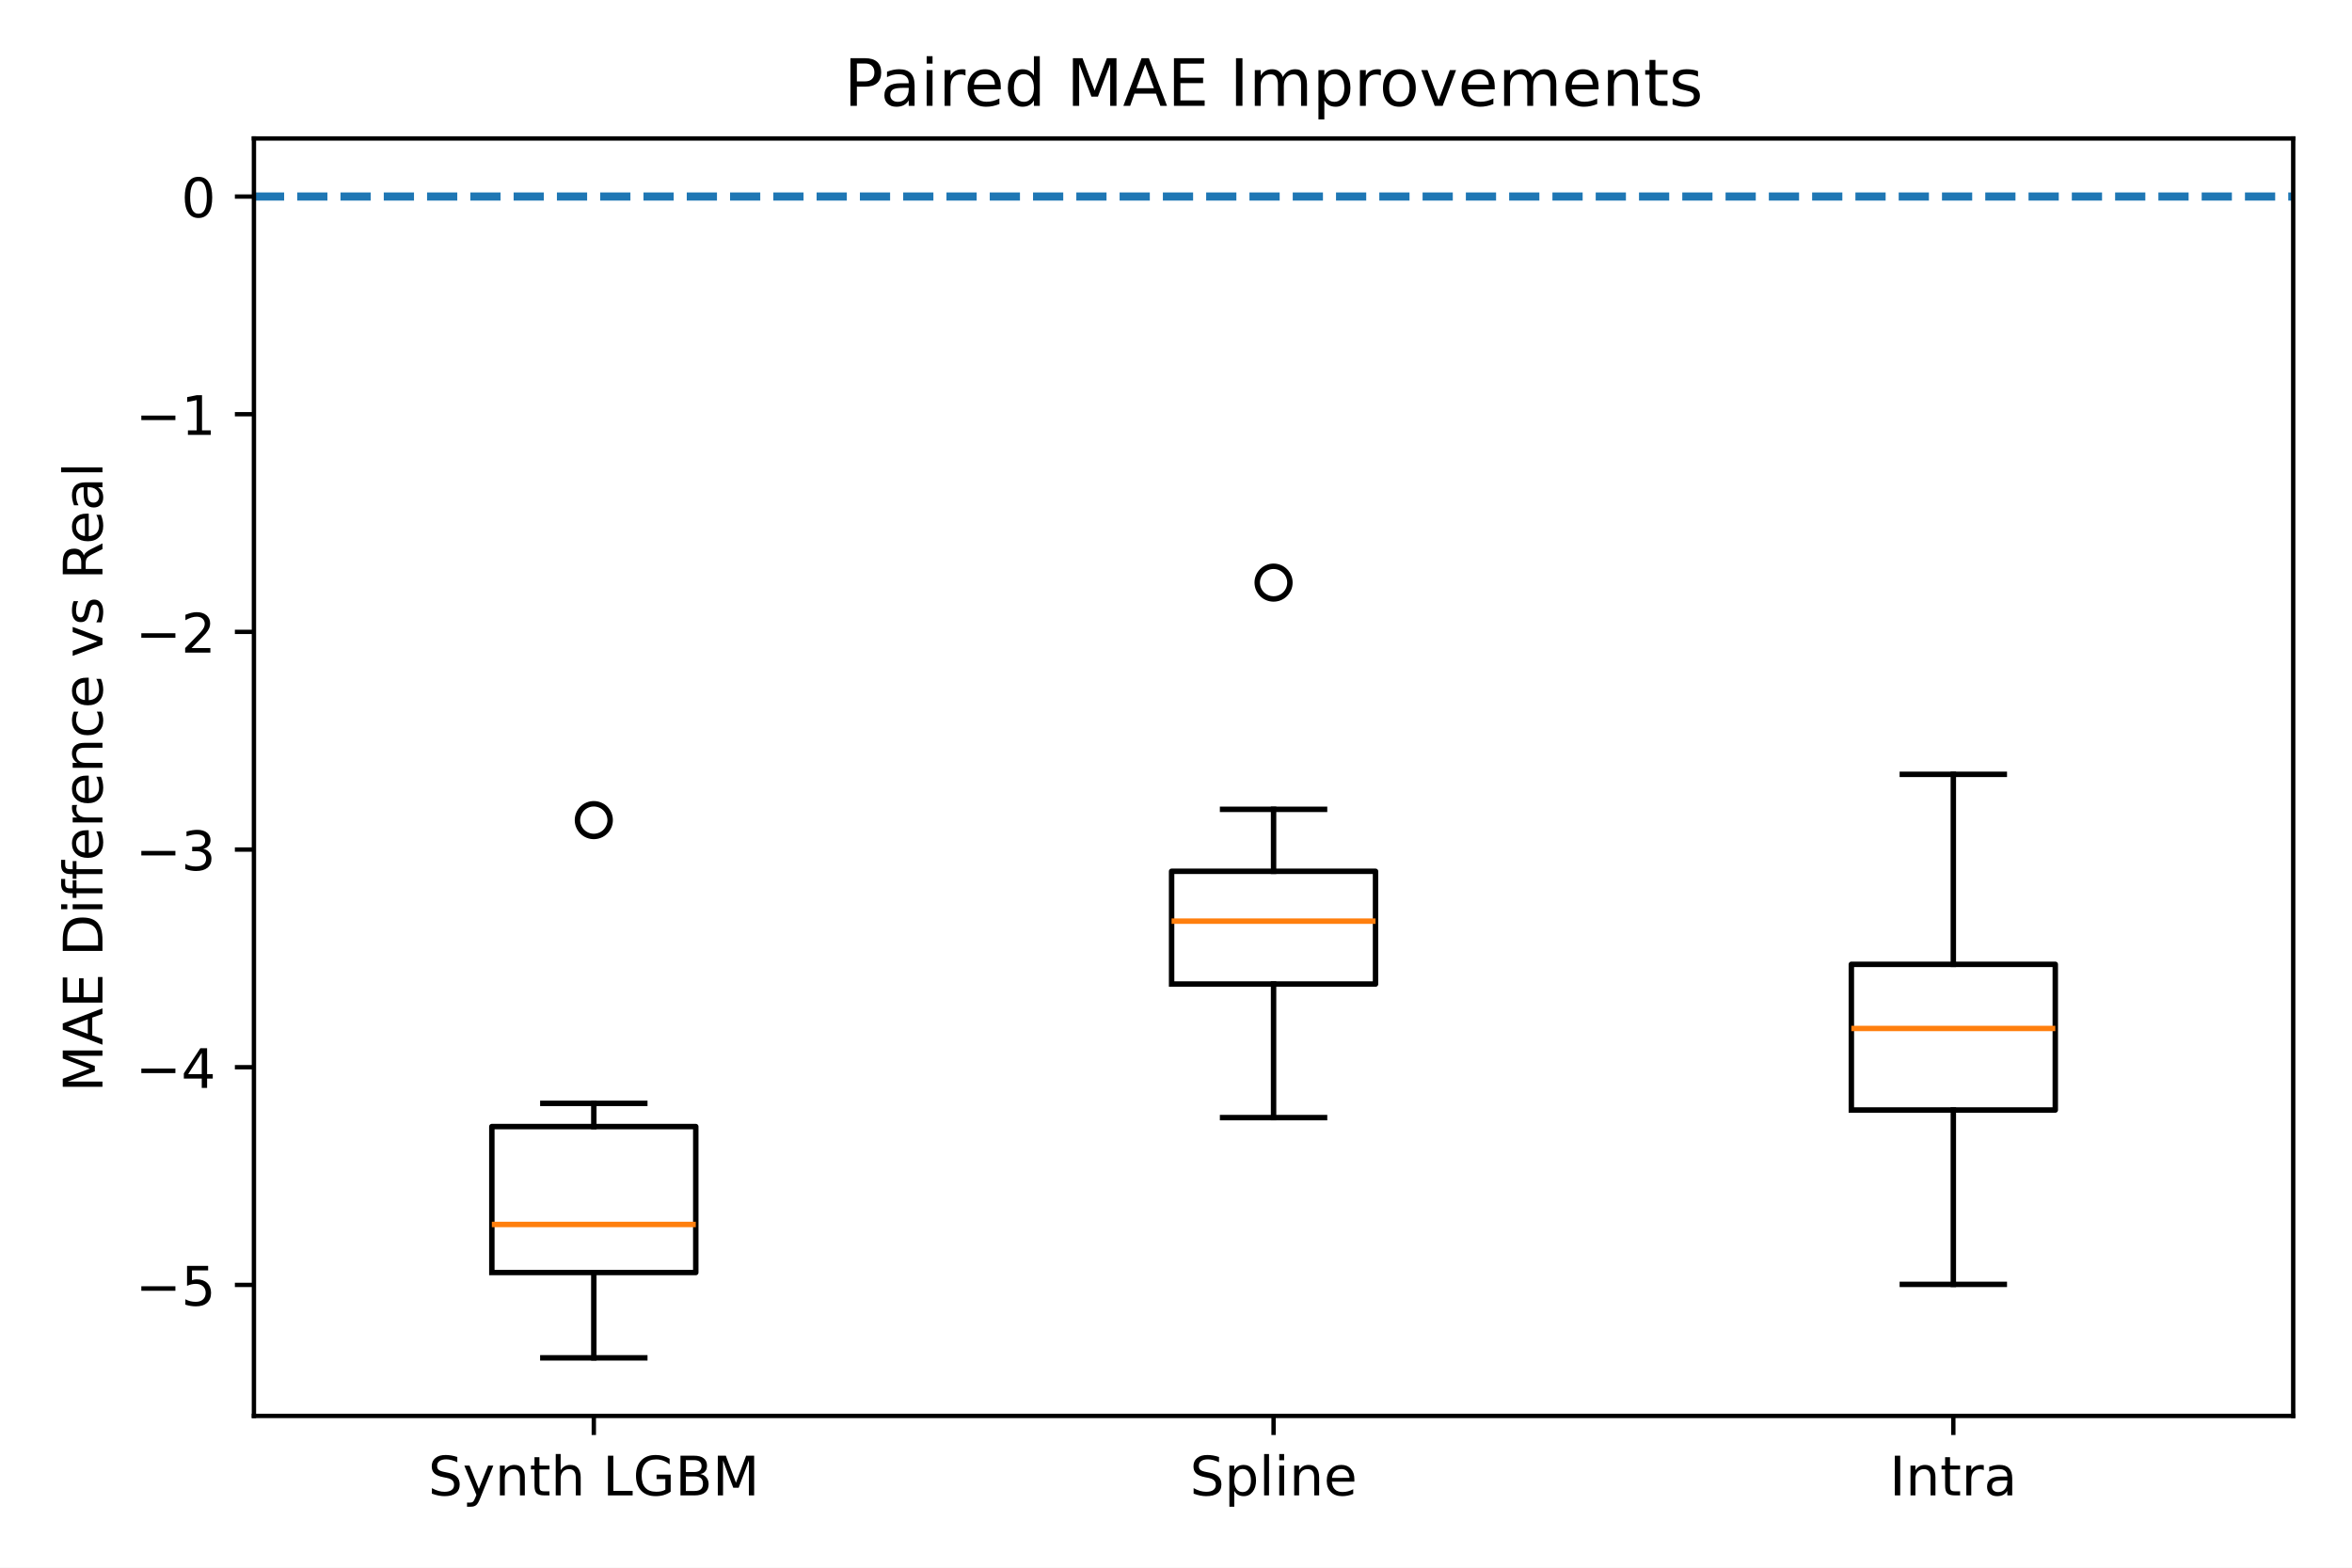
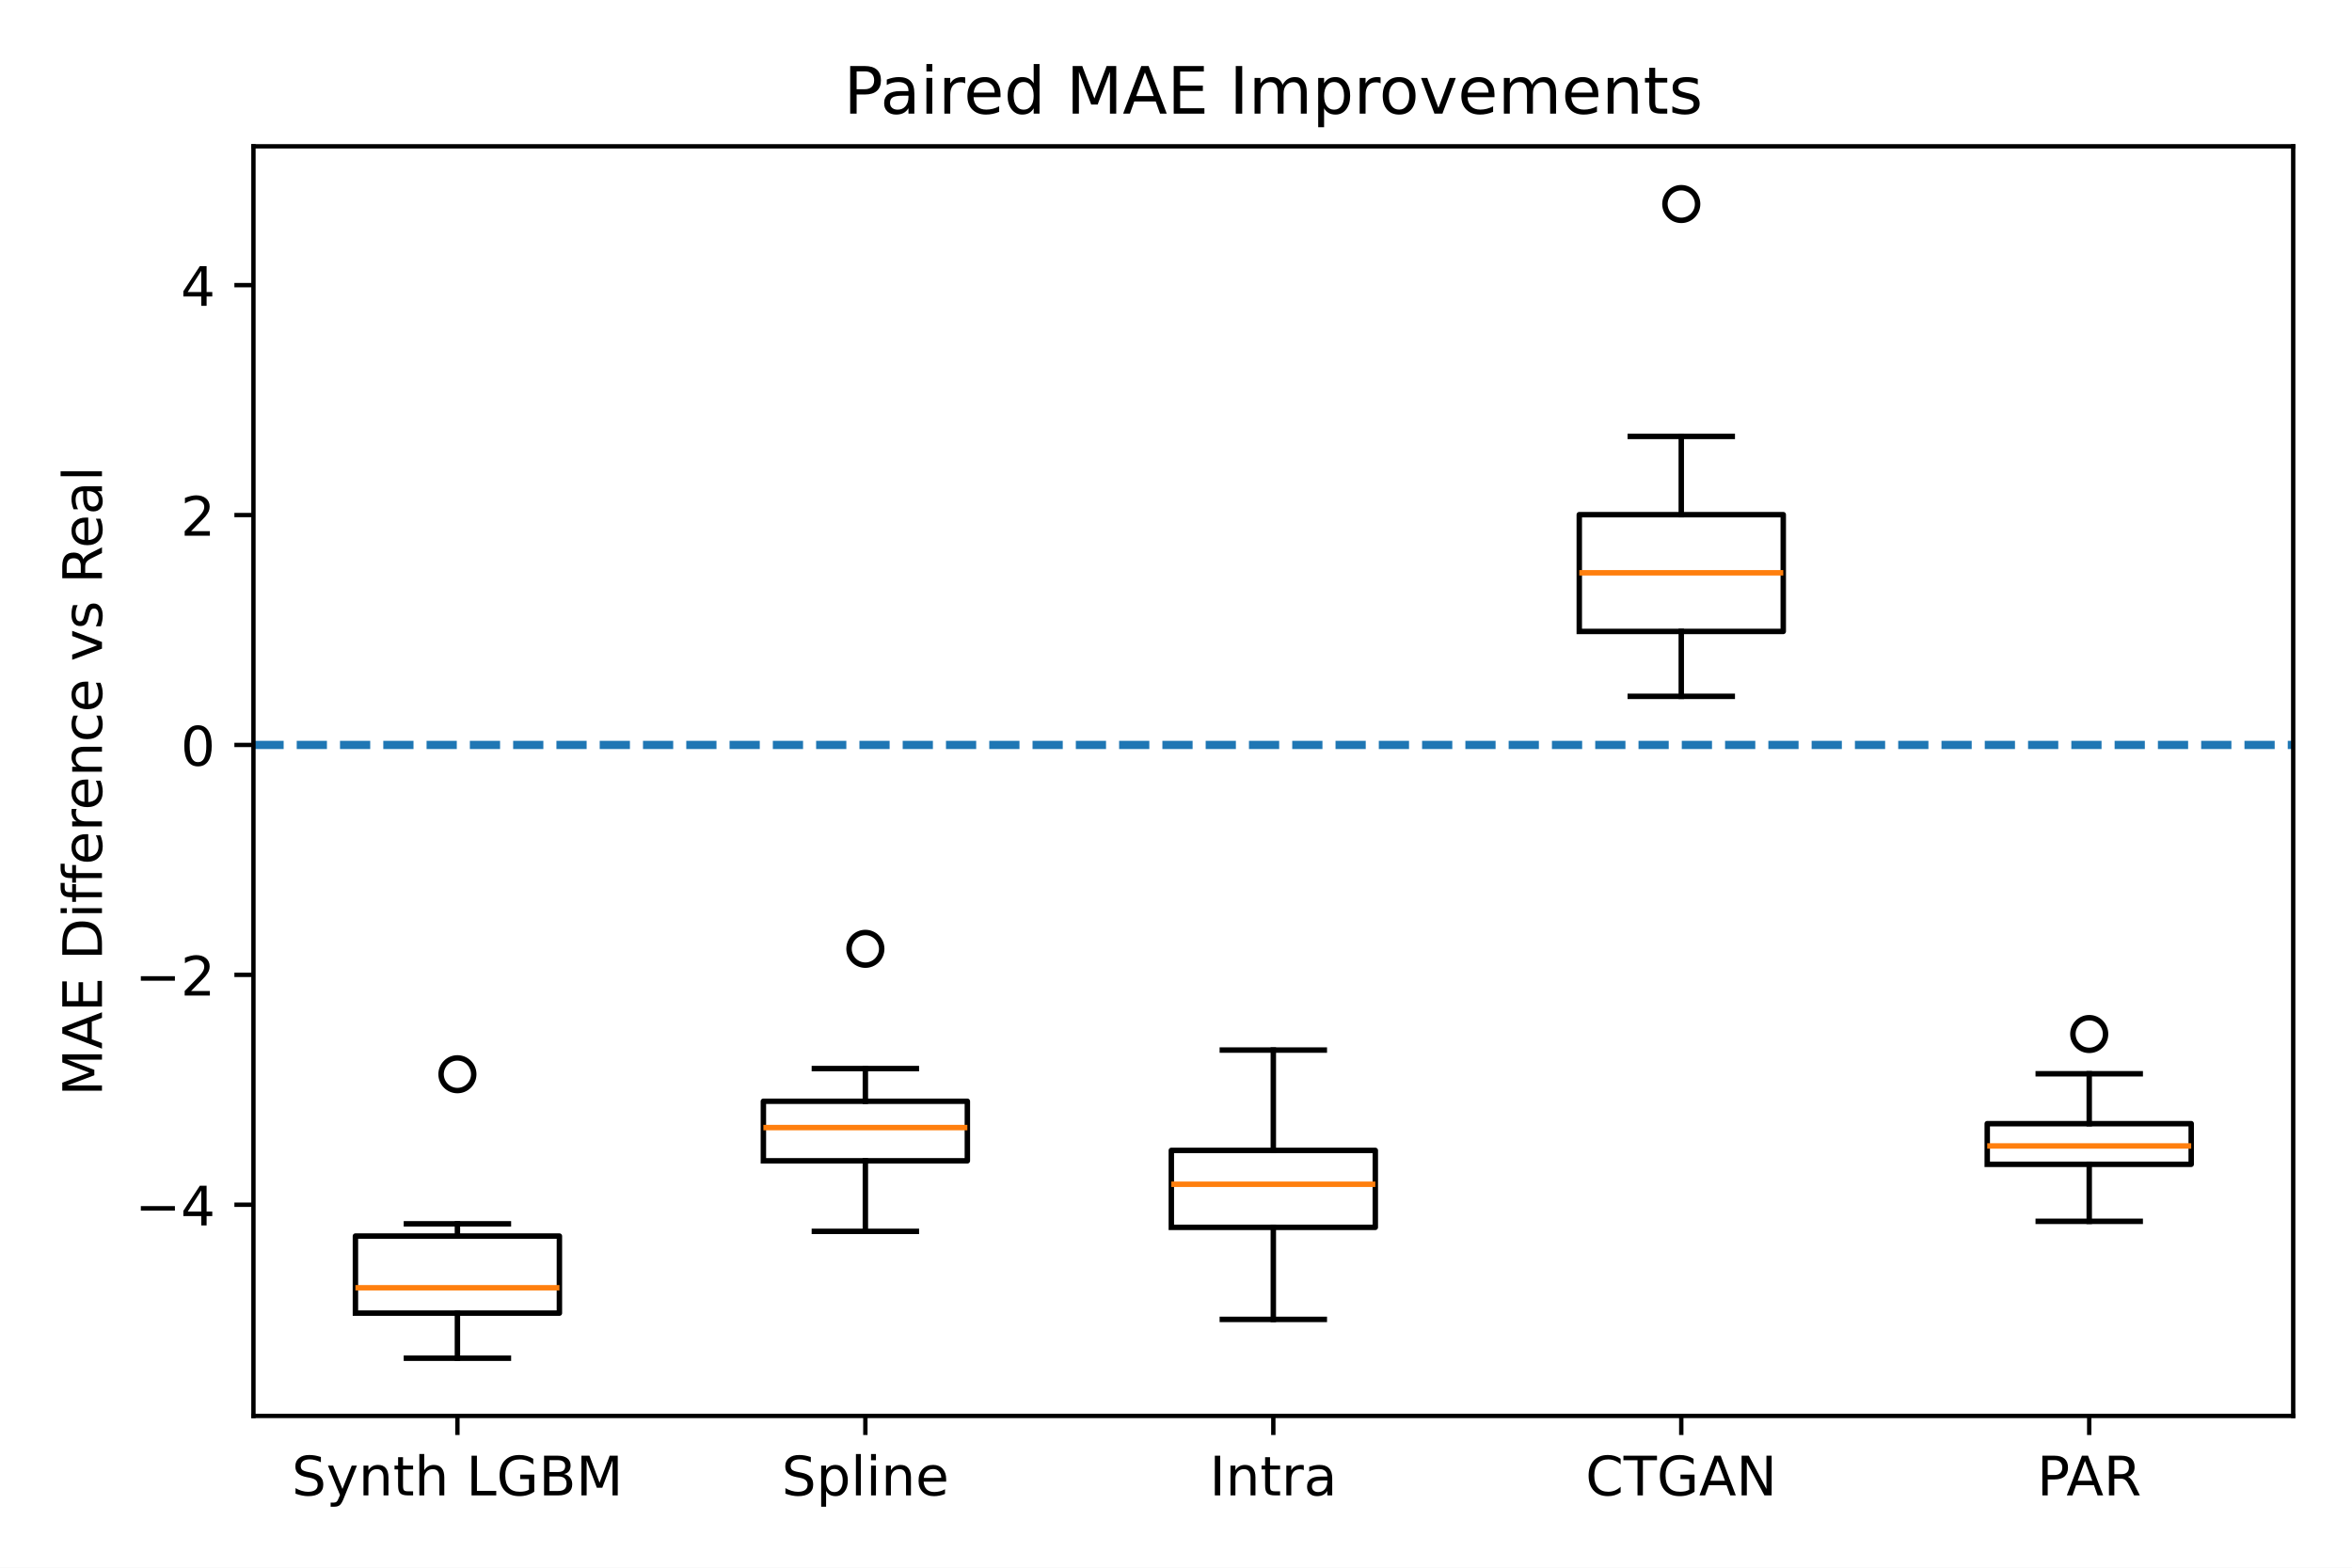
<svg xmlns="http://www.w3.org/2000/svg" xmlns:xlink="http://www.w3.org/1999/xlink" width="432pt" height="288pt" viewBox="0 0 432 288" version="1.1">
  <defs>
    <style type="text/css">*{stroke-linejoin: round; stroke-linecap: butt}</style>
  </defs>
  <g id="figure_1">
    <g id="patch_1">
      <path d="M 0 288  L 432 288  L 432 0  L 0 0  z " style="fill: #ffffff" />
    </g>
    <g id="axes_1">
      <g id="patch_2">
-         <path d="M 46.64 260.12  L 421.2 260.12  L 421.2 25.44  L 46.64 25.44  z " style="fill: #ffffff" />
+         <path d="M 46.55 260.12  L 421.2 260.12  L 421.2 26.88  L 46.55 26.88  z " style="fill: #ffffff" />
      </g>
      <g id="matplotlib.axis_1">
        <g id="xtick_1">
          <g id="line2d_1">
            <defs>
-               <path id="m7c970ffe17" d="M 0 0  L 0 3.5  " style="stroke: #000000; stroke-width: 0.8" />
+               <path id="m4c55523637" d="M 0 0  L 0 3.5  " style="stroke: #000000; stroke-width: 0.8" />
            </defs>
            <g>
-               <use xlink:href="#m7c970ffe17" x="109.067" y="260.12" style="stroke: #000000; stroke-width: 0.8" />
+               <use xlink:href="#m4c55523637" x="84.015" y="260.12" style="stroke: #000000; stroke-width: 0.8" />
            </g>
          </g>
          <g id="text_1">
-             <g transform="translate(78.64167 274.7184) scale(0.1 -0.1)">
+             <g transform="translate(53.59 274.7184) scale(0.1 -0.1)">
              <defs>
                <path id="DejaVuSans-53" d="M 3425 4513  L 3425 3897  Q 3066 4069 2747 4153  Q 2428 4238 2131 4238  Q 1616 4238 1336 4038  Q 1056 3838 1056 3469  Q 1056 3159 1242 3001  Q 1428 2844 1947 2747  L 2328 2669  Q 3034 2534 3370 2195  Q 3706 1856 3706 1288  Q 3706 609 3251 259  Q 2797 -91 1919 -91  Q 1588 -91 1214 -16  Q 841 59 441 206  L 441 856  Q 825 641 1194 531  Q 1563 422 1919 422  Q 2459 422 2753 634  Q 3047 847 3047 1241  Q 3047 1584 2836 1778  Q 2625 1972 2144 2069  L 1759 2144  Q 1053 2284 737 2584  Q 422 2884 422 3419  Q 422 4038 858 4394  Q 1294 4750 2059 4750  Q 2388 4750 2728 4690  Q 3069 4631 3425 4513  z " transform="scale(0.015625)" />
                <path id="DejaVuSans-79" d="M 2059 -325  Q 1816 -950 1584 -1140  Q 1353 -1331 966 -1331  L 506 -1331  L 506 -850  L 844 -850  Q 1081 -850 1212 -737  Q 1344 -625 1503 -206  L 1606 56  L 191 3500  L 800 3500  L 1894 763  L 2988 3500  L 3597 3500  L 2059 -325  z " transform="scale(0.015625)" />
                <path id="DejaVuSans-6e" d="M 3513 2113  L 3513 0  L 2938 0  L 2938 2094  Q 2938 2591 2744 2837  Q 2550 3084 2163 3084  Q 1697 3084 1428 2787  Q 1159 2491 1159 1978  L 1159 0  L 581 0  L 581 3500  L 1159 3500  L 1159 2956  Q 1366 3272 1645 3428  Q 1925 3584 2291 3584  Q 2894 3584 3203 3211  Q 3513 2838 3513 2113  z " transform="scale(0.015625)" />
                <path id="DejaVuSans-74" d="M 1172 4494  L 1172 3500  L 2356 3500  L 2356 3053  L 1172 3053  L 1172 1153  Q 1172 725 1289 603  Q 1406 481 1766 481  L 2356 481  L 2356 0  L 1766 0  Q 1100 0 847 248  Q 594 497 594 1153  L 594 3053  L 172 3053  L 172 3500  L 594 3500  L 594 4494  L 1172 4494  z " transform="scale(0.015625)" />
                <path id="DejaVuSans-68" d="M 3513 2113  L 3513 0  L 2938 0  L 2938 2094  Q 2938 2591 2744 2837  Q 2550 3084 2163 3084  Q 1697 3084 1428 2787  Q 1159 2491 1159 1978  L 1159 0  L 581 0  L 581 4863  L 1159 4863  L 1159 2956  Q 1366 3272 1645 3428  Q 1925 3584 2291 3584  Q 2894 3584 3203 3211  Q 3513 2838 3513 2113  z " transform="scale(0.015625)" />
                <path id="DejaVuSans-20" transform="scale(0.015625)" />
                <path id="DejaVuSans-4c" d="M 628 4666  L 1259 4666  L 1259 531  L 3531 531  L 3531 0  L 628 0  L 628 4666  z " transform="scale(0.015625)" />
                <path id="DejaVuSans-47" d="M 3809 666  L 3809 1919  L 2778 1919  L 2778 2438  L 4434 2438  L 4434 434  Q 4069 175 3628 42  Q 3188 -91 2688 -91  Q 1594 -91 976 548  Q 359 1188 359 2328  Q 359 3472 976 4111  Q 1594 4750 2688 4750  Q 3144 4750 3555 4637  Q 3966 4525 4313 4306  L 4313 3634  Q 3963 3931 3569 4081  Q 3175 4231 2741 4231  Q 1884 4231 1454 3753  Q 1025 3275 1025 2328  Q 1025 1384 1454 906  Q 1884 428 2741 428  Q 3075 428 3337 486  Q 3600 544 3809 666  z " transform="scale(0.015625)" />
                <path id="DejaVuSans-42" d="M 1259 2228  L 1259 519  L 2272 519  Q 2781 519 3026 730  Q 3272 941 3272 1375  Q 3272 1813 3026 2020  Q 2781 2228 2272 2228  L 1259 2228  z M 1259 4147  L 1259 2741  L 2194 2741  Q 2656 2741 2882 2914  Q 3109 3088 3109 3444  Q 3109 3797 2882 3972  Q 2656 4147 2194 4147  L 1259 4147  z M 628 4666  L 2241 4666  Q 2963 4666 3353 4366  Q 3744 4066 3744 3513  Q 3744 3084 3544 2831  Q 3344 2578 2956 2516  Q 3422 2416 3680 2098  Q 3938 1781 3938 1306  Q 3938 681 3513 340  Q 3088 0 2303 0  L 628 0  L 628 4666  z " transform="scale(0.015625)" />
                <path id="DejaVuSans-4d" d="M 628 4666  L 1569 4666  L 2759 1491  L 3956 4666  L 4897 4666  L 4897 0  L 4281 0  L 4281 4097  L 3078 897  L 2444 897  L 1241 4097  L 1241 0  L 628 0  L 628 4666  z " transform="scale(0.015625)" />
              </defs>
              <use xlink:href="#DejaVuSans-53" />
              <use xlink:href="#DejaVuSans-79" transform="translate(63.47656 0)" />
              <use xlink:href="#DejaVuSans-6e" transform="translate(122.6562 0)" />
              <use xlink:href="#DejaVuSans-74" transform="translate(186.0352 0)" />
              <use xlink:href="#DejaVuSans-68" transform="translate(225.2441 0)" />
              <use xlink:href="#DejaVuSans-20" transform="translate(288.623 0)" />
              <use xlink:href="#DejaVuSans-4c" transform="translate(320.4102 0)" />
              <use xlink:href="#DejaVuSans-47" transform="translate(376.123 0)" />
              <use xlink:href="#DejaVuSans-42" transform="translate(453.6133 0)" />
              <use xlink:href="#DejaVuSans-4d" transform="translate(522.2168 0)" />
            </g>
          </g>
        </g>
        <g id="xtick_2">
          <g id="line2d_2">
            <g>
-               <use xlink:href="#m7c970ffe17" x="233.92" y="260.12" style="stroke: #000000; stroke-width: 0.8" />
+               <use xlink:href="#m4c55523637" x="158.945" y="260.12" style="stroke: #000000; stroke-width: 0.8" />
            </g>
          </g>
          <g id="text_2">
-             <g transform="translate(218.5481 274.7184) scale(0.1 -0.1)">
+             <g transform="translate(143.5731 274.7184) scale(0.1 -0.1)">
              <defs>
                <path id="DejaVuSans-70" d="M 1159 525  L 1159 -1331  L 581 -1331  L 581 3500  L 1159 3500  L 1159 2969  Q 1341 3281 1617 3432  Q 1894 3584 2278 3584  Q 2916 3584 3314 3078  Q 3713 2572 3713 1747  Q 3713 922 3314 415  Q 2916 -91 2278 -91  Q 1894 -91 1617 61  Q 1341 213 1159 525  z M 3116 1747  Q 3116 2381 2855 2742  Q 2594 3103 2138 3103  Q 1681 3103 1420 2742  Q 1159 2381 1159 1747  Q 1159 1113 1420 752  Q 1681 391 2138 391  Q 2594 391 2855 752  Q 3116 1113 3116 1747  z " transform="scale(0.015625)" />
                <path id="DejaVuSans-6c" d="M 603 4863  L 1178 4863  L 1178 0  L 603 0  L 603 4863  z " transform="scale(0.015625)" />
                <path id="DejaVuSans-69" d="M 603 3500  L 1178 3500  L 1178 0  L 603 0  L 603 3500  z M 603 4863  L 1178 4863  L 1178 4134  L 603 4134  L 603 4863  z " transform="scale(0.015625)" />
                <path id="DejaVuSans-65" d="M 3597 1894  L 3597 1613  L 953 1613  Q 991 1019 1311 708  Q 1631 397 2203 397  Q 2534 397 2845 478  Q 3156 559 3463 722  L 3463 178  Q 3153 47 2828 -22  Q 2503 -91 2169 -91  Q 1331 -91 842 396  Q 353 884 353 1716  Q 353 2575 817 3079  Q 1281 3584 2069 3584  Q 2775 3584 3186 3129  Q 3597 2675 3597 1894  z M 3022 2063  Q 3016 2534 2758 2815  Q 2500 3097 2075 3097  Q 1594 3097 1305 2825  Q 1016 2553 972 2059  L 3022 2063  z " transform="scale(0.015625)" />
              </defs>
              <use xlink:href="#DejaVuSans-53" />
              <use xlink:href="#DejaVuSans-70" transform="translate(63.47656 0)" />
              <use xlink:href="#DejaVuSans-6c" transform="translate(126.9531 0)" />
              <use xlink:href="#DejaVuSans-69" transform="translate(154.7363 0)" />
              <use xlink:href="#DejaVuSans-6e" transform="translate(182.5195 0)" />
              <use xlink:href="#DejaVuSans-65" transform="translate(245.8984 0)" />
            </g>
          </g>
        </g>
        <g id="xtick_3">
          <g id="line2d_3">
            <g>
-               <use xlink:href="#m7c970ffe17" x="358.773" y="260.12" style="stroke: #000000; stroke-width: 0.8" />
+               <use xlink:href="#m4c55523637" x="233.875" y="260.12" style="stroke: #000000; stroke-width: 0.8" />
            </g>
          </g>
          <g id="text_3">
-             <g transform="translate(347.0499 274.7184) scale(0.1 -0.1)">
+             <g transform="translate(222.1516 274.7184) scale(0.1 -0.1)">
              <defs>
                <path id="DejaVuSans-49" d="M 628 4666  L 1259 4666  L 1259 0  L 628 0  L 628 4666  z " transform="scale(0.015625)" />
                <path id="DejaVuSans-72" d="M 2631 2963  Q 2534 3019 2420 3045  Q 2306 3072 2169 3072  Q 1681 3072 1420 2755  Q 1159 2438 1159 1844  L 1159 0  L 581 0  L 581 3500  L 1159 3500  L 1159 2956  Q 1341 3275 1631 3429  Q 1922 3584 2338 3584  Q 2397 3584 2469 3576  Q 2541 3569 2628 3553  L 2631 2963  z " transform="scale(0.015625)" />
                <path id="DejaVuSans-61" d="M 2194 1759  Q 1497 1759 1228 1600  Q 959 1441 959 1056  Q 959 750 1161 570  Q 1363 391 1709 391  Q 2188 391 2477 730  Q 2766 1069 2766 1631  L 2766 1759  L 2194 1759  z M 3341 1997  L 3341 0  L 2766 0  L 2766 531  Q 2569 213 2275 61  Q 1981 -91 1556 -91  Q 1019 -91 701 211  Q 384 513 384 1019  Q 384 1609 779 1909  Q 1175 2209 1959 2209  L 2766 2209  L 2766 2266  Q 2766 2663 2505 2880  Q 2244 3097 1772 3097  Q 1472 3097 1187 3025  Q 903 2953 641 2809  L 641 3341  Q 956 3463 1253 3523  Q 1550 3584 1831 3584  Q 2591 3584 2966 3190  Q 3341 2797 3341 1997  z " transform="scale(0.015625)" />
              </defs>
              <use xlink:href="#DejaVuSans-49" />
              <use xlink:href="#DejaVuSans-6e" transform="translate(29.49219 0)" />
              <use xlink:href="#DejaVuSans-74" transform="translate(92.87109 0)" />
              <use xlink:href="#DejaVuSans-72" transform="translate(132.0801 0)" />
              <use xlink:href="#DejaVuSans-61" transform="translate(173.1934 0)" />
            </g>
          </g>
        </g>
+         <g id="xtick_4">
+           <g id="line2d_4">
+             <g>
+               <use xlink:href="#m4c55523637" x="308.805" y="260.12" style="stroke: #000000; stroke-width: 0.8" />
+             </g>
+           </g>
+           <g id="text_4">
+             <g transform="translate(291.2245 274.7184) scale(0.1 -0.1)">
+               <defs>
+                 <path id="DejaVuSans-43" d="M 4122 4306  L 4122 3641  Q 3803 3938 3442 4084  Q 3081 4231 2675 4231  Q 1875 4231 1450 3742  Q 1025 3253 1025 2328  Q 1025 1406 1450 917  Q 1875 428 2675 428  Q 3081 428 3442 575  Q 3803 722 4122 1019  L 4122 359  Q 3791 134 3420 21  Q 3050 -91 2638 -91  Q 1578 -91 968 557  Q 359 1206 359 2328  Q 359 3453 968 4101  Q 1578 4750 2638 4750  Q 3056 4750 3426 4639  Q 3797 4528 4122 4306  z " transform="scale(0.015625)" />
+                 <path id="DejaVuSans-54" d="M -19 4666  L 3928 4666  L 3928 4134  L 2272 4134  L 2272 0  L 1638 0  L 1638 4134  L -19 4134  L -19 4666  z " transform="scale(0.015625)" />
+                 <path id="DejaVuSans-41" d="M 2188 4044  L 1331 1722  L 3047 1722  L 2188 4044  z M 1831 4666  L 2547 4666  L 4325 0  L 3669 0  L 3244 1197  L 1141 1197  L 716 0  L 50 0  L 1831 4666  z " transform="scale(0.015625)" />
+                 <path id="DejaVuSans-4e" d="M 628 4666  L 1478 4666  L 3547 763  L 3547 4666  L 4159 4666  L 4159 0  L 3309 0  L 1241 3903  L 1241 0  L 628 0  L 628 4666  z " transform="scale(0.015625)" />
+               </defs>
+               <use xlink:href="#DejaVuSans-43" />
+               <use xlink:href="#DejaVuSans-54" transform="translate(69.82422 0)" />
+               <use xlink:href="#DejaVuSans-47" transform="translate(130.9082 0)" />
+               <use xlink:href="#DejaVuSans-41" transform="translate(208.3984 0)" />
+               <use xlink:href="#DejaVuSans-4e" transform="translate(276.8066 0)" />
+             </g>
+           </g>
+         </g>
+         <g id="xtick_5">
+           <g id="line2d_5">
+             <g>
+               <use xlink:href="#m4c55523637" x="383.735" y="260.12" style="stroke: #000000; stroke-width: 0.8" />
+             </g>
+           </g>
+           <g id="text_5">
+             <g transform="translate(374.1444 274.7184) scale(0.1 -0.1)">
+               <defs>
+                 <path id="DejaVuSans-50" d="M 1259 4147  L 1259 2394  L 2053 2394  Q 2494 2394 2734 2622  Q 2975 2850 2975 3272  Q 2975 3691 2734 3919  Q 2494 4147 2053 4147  L 1259 4147  z M 628 4666  L 2053 4666  Q 2838 4666 3239 4311  Q 3641 3956 3641 3272  Q 3641 2581 3239 2228  Q 2838 1875 2053 1875  L 1259 1875  L 1259 0  L 628 0  L 628 4666  z " transform="scale(0.015625)" />
+                 <path id="DejaVuSans-52" d="M 2841 2188  Q 3044 2119 3236 1894  Q 3428 1669 3622 1275  L 4263 0  L 3584 0  L 2988 1197  Q 2756 1666 2539 1819  Q 2322 1972 1947 1972  L 1259 1972  L 1259 0  L 628 0  L 628 4666  L 2053 4666  Q 2853 4666 3247 4331  Q 3641 3997 3641 3322  Q 3641 2881 3436 2590  Q 3231 2300 2841 2188  z M 1259 4147  L 1259 2491  L 2053 2491  Q 2509 2491 2742 2702  Q 2975 2913 2975 3322  Q 2975 3731 2742 3939  Q 2509 4147 2053 4147  L 1259 4147  z " transform="scale(0.015625)" />
+               </defs>
+               <use xlink:href="#DejaVuSans-50" />
+               <use xlink:href="#DejaVuSans-41" transform="translate(53.92773 0)" />
+               <use xlink:href="#DejaVuSans-52" transform="translate(122.3359 0)" />
+             </g>
+           </g>
+         </g>
      </g>
      <g id="matplotlib.axis_2">
        <g id="ytick_1">
-           <g id="line2d_4">
+           <g id="line2d_6">
            <defs>
-               <path id="m992674271c" d="M 0 0  L -3.5 0  " style="stroke: #000000; stroke-width: 0.8" />
+               <path id="ma81fc5dd54" d="M 0 0  L -3.5 0  " style="stroke: #000000; stroke-width: 0.8" />
            </defs>
            <g>
-               <use xlink:href="#m992674271c" x="46.64" y="236.049" style="stroke: #000000; stroke-width: 0.8" />
-             </g>
-           </g>
-           <g id="text_4">
-             <g transform="translate(24.89781 239.8486) scale(0.1 -0.1)">
+               <use xlink:href="#ma81fc5dd54" x="46.55" y="221.323" style="stroke: #000000; stroke-width: 0.8" />
+             </g>
+           </g>
+           <g id="text_6">
+             <g transform="translate(24.80781 225.1218) scale(0.1 -0.1)">
              <defs>
                <path id="DejaVuSans-2212" d="M 678 2272  L 4684 2272  L 4684 1741  L 678 1741  L 678 2272  z " transform="scale(0.015625)" />
-                 <path id="DejaVuSans-35" d="M 691 4666  L 3169 4666  L 3169 4134  L 1269 4134  L 1269 2991  Q 1406 3038 1543 3061  Q 1681 3084 1819 3084  Q 2600 3084 3056 2656  Q 3513 2228 3513 1497  Q 3513 744 3044 326  Q 2575 -91 1722 -91  Q 1428 -91 1123 -41  Q 819 9 494 109  L 494 744  Q 775 591 1075 516  Q 1375 441 1709 441  Q 2250 441 2565 725  Q 2881 1009 2881 1497  Q 2881 1984 2565 2268  Q 2250 2553 1709 2553  Q 1456 2553 1204 2497  Q 953 2441 691 2322  L 691 4666  z " transform="scale(0.015625)" />
-               </defs>
-               <use xlink:href="#DejaVuSans-2212" />
-               <use xlink:href="#DejaVuSans-35" transform="translate(83.78906 0)" />
-             </g>
-           </g>
-         </g>
-         <g id="ytick_2">
-           <g id="line2d_5">
-             <g>
-               <use xlink:href="#m992674271c" x="46.64" y="196.061" style="stroke: #000000; stroke-width: 0.8" />
-             </g>
-           </g>
-           <g id="text_5">
-             <g transform="translate(24.89781 199.8602) scale(0.1 -0.1)">
-               <defs>
                <path id="DejaVuSans-34" d="M 2419 4116  L 825 1625  L 2419 1625  L 2419 4116  z M 2253 4666  L 3047 4666  L 3047 1625  L 3713 1625  L 3713 1100  L 3047 1100  L 3047 0  L 2419 0  L 2419 1100  L 313 1100  L 313 1709  L 2253 4666  z " transform="scale(0.015625)" />
              </defs>
              <use xlink:href="#DejaVuSans-2212" />
              <use xlink:href="#DejaVuSans-34" transform="translate(83.78906 0)" />
            </g>
          </g>
        </g>
-         <g id="ytick_3">
-           <g id="line2d_6">
-             <g>
-               <use xlink:href="#m992674271c" x="46.64" y="156.073" style="stroke: #000000; stroke-width: 0.8" />
-             </g>
-           </g>
-           <g id="text_6">
-             <g transform="translate(24.89781 159.8717) scale(0.1 -0.1)">
-               <defs>
-                 <path id="DejaVuSans-33" d="M 2597 2516  Q 3050 2419 3304 2112  Q 3559 1806 3559 1356  Q 3559 666 3084 287  Q 2609 -91 1734 -91  Q 1441 -91 1130 -33  Q 819 25 488 141  L 488 750  Q 750 597 1062 519  Q 1375 441 1716 441  Q 2309 441 2620 675  Q 2931 909 2931 1356  Q 2931 1769 2642 2001  Q 2353 2234 1838 2234  L 1294 2234  L 1294 2753  L 1863 2753  Q 2328 2753 2575 2939  Q 2822 3125 2822 3475  Q 2822 3834 2567 4026  Q 2313 4219 1838 4219  Q 1578 4219 1281 4162  Q 984 4106 628 3988  L 628 4550  Q 988 4650 1302 4700  Q 1616 4750 1894 4750  Q 2613 4750 3031 4423  Q 3450 4097 3450 3541  Q 3450 3153 3228 2886  Q 3006 2619 2597 2516  z " transform="scale(0.015625)" />
-               </defs>
-               <use xlink:href="#DejaVuSans-2212" />
-               <use xlink:href="#DejaVuSans-33" transform="translate(83.78906 0)" />
-             </g>
-           </g>
-         </g>
-         <g id="ytick_4">
+         <g id="ytick_2">
          <g id="line2d_7">
            <g>
-               <use xlink:href="#m992674271c" x="46.64" y="116.084" style="stroke: #000000; stroke-width: 0.8" />
+               <use xlink:href="#ma81fc5dd54" x="46.55" y="179.088" style="stroke: #000000; stroke-width: 0.8" />
            </g>
          </g>
          <g id="text_7">
-             <g transform="translate(24.89781 119.8833) scale(0.1 -0.1)">
+             <g transform="translate(24.80781 182.8868) scale(0.1 -0.1)">
              <defs>
                <path id="DejaVuSans-32" d="M 1228 531  L 3431 531  L 3431 0  L 469 0  L 469 531  Q 828 903 1448 1529  Q 2069 2156 2228 2338  Q 2531 2678 2651 2914  Q 2772 3150 2772 3378  Q 2772 3750 2511 3984  Q 2250 4219 1831 4219  Q 1534 4219 1204 4116  Q 875 4013 500 3803  L 500 4441  Q 881 4594 1212 4672  Q 1544 4750 1819 4750  Q 2544 4750 2975 4387  Q 3406 4025 3406 3419  Q 3406 3131 3298 2873  Q 3191 2616 2906 2266  Q 2828 2175 2409 1742  Q 1991 1309 1228 531  z " transform="scale(0.015625)" />
              </defs>
              <use xlink:href="#DejaVuSans-2212" />
              <use xlink:href="#DejaVuSans-32" transform="translate(83.78906 0)" />
            </g>
          </g>
        </g>
+         <g id="ytick_3">
+           <g id="line2d_8">
+             <g>
+               <use xlink:href="#ma81fc5dd54" x="46.55" y="136.853" style="stroke: #000000; stroke-width: 0.8" />
+             </g>
+           </g>
+           <g id="text_8">
+             <g transform="translate(33.1875 140.6519) scale(0.1 -0.1)">
+               <defs>
+                 <path id="DejaVuSans-30" d="M 2034 4250  Q 1547 4250 1301 3770  Q 1056 3291 1056 2328  Q 1056 1369 1301 889  Q 1547 409 2034 409  Q 2525 409 2770 889  Q 3016 1369 3016 2328  Q 3016 3291 2770 3770  Q 2525 4250 2034 4250  z M 2034 4750  Q 2819 4750 3233 4129  Q 3647 3509 3647 2328  Q 3647 1150 3233 529  Q 2819 -91 2034 -91  Q 1250 -91 836 529  Q 422 1150 422 2328  Q 422 3509 836 4129  Q 1250 4750 2034 4750  z " transform="scale(0.015625)" />
+               </defs>
+               <use xlink:href="#DejaVuSans-30" />
+             </g>
+           </g>
+         </g>
+         <g id="ytick_4">
+           <g id="line2d_9">
+             <g>
+               <use xlink:href="#ma81fc5dd54" x="46.55" y="94.618" style="stroke: #000000; stroke-width: 0.8" />
+             </g>
+           </g>
+           <g id="text_9">
+             <g transform="translate(33.1875 98.41696) scale(0.1 -0.1)">
+               <use xlink:href="#DejaVuSans-32" />
+             </g>
+           </g>
+         </g>
        <g id="ytick_5">
-           <g id="line2d_8">
-             <g>
-               <use xlink:href="#m992674271c" x="46.64" y="76.096" style="stroke: #000000; stroke-width: 0.8" />
-             </g>
-           </g>
-           <g id="text_8">
-             <g transform="translate(24.89781 79.89491) scale(0.1 -0.1)">
-               <defs>
-                 <path id="DejaVuSans-31" d="M 794 531  L 1825 531  L 1825 4091  L 703 3866  L 703 4441  L 1819 4666  L 2450 4666  L 2450 531  L 3481 531  L 3481 0  L 794 0  L 794 531  z " transform="scale(0.015625)" />
-               </defs>
-               <use xlink:href="#DejaVuSans-2212" />
-               <use xlink:href="#DejaVuSans-31" transform="translate(83.78906 0)" />
-             </g>
-           </g>
-         </g>
-         <g id="ytick_6">
-           <g id="line2d_9">
-             <g>
-               <use xlink:href="#m992674271c" x="46.64" y="36.107" style="stroke: #000000; stroke-width: 0.8" />
-             </g>
-           </g>
-           <g id="text_9">
-             <g transform="translate(33.2775 39.90649) scale(0.1 -0.1)">
-               <defs>
-                 <path id="DejaVuSans-30" d="M 2034 4250  Q 1547 4250 1301 3770  Q 1056 3291 1056 2328  Q 1056 1369 1301 889  Q 1547 409 2034 409  Q 2525 409 2770 889  Q 3016 1369 3016 2328  Q 3016 3291 2770 3770  Q 2525 4250 2034 4250  z M 2034 4750  Q 2819 4750 3233 4129  Q 3647 3509 3647 2328  Q 3647 1150 3233 529  Q 2819 -91 2034 -91  Q 1250 -91 836 529  Q 422 1150 422 2328  Q 422 3509 836 4129  Q 1250 4750 2034 4750  z " transform="scale(0.015625)" />
-               </defs>
-               <use xlink:href="#DejaVuSans-30" />
-             </g>
-           </g>
-         </g>
-         <g id="text_10">
-           <g transform="translate(18.81812 200.6339) rotate(-90) scale(0.1 -0.1)">
+           <g id="line2d_10">
+             <g>
+               <use xlink:href="#ma81fc5dd54" x="46.55" y="52.383" style="stroke: #000000; stroke-width: 0.8" />
+             </g>
+           </g>
+           <g id="text_10">
+             <g transform="translate(33.1875 56.18203) scale(0.1 -0.1)">
+               <use xlink:href="#DejaVuSans-34" />
+             </g>
+           </g>
+         </g>
+         <g id="text_11">
+           <g transform="translate(18.72812 201.3539) rotate(-90) scale(0.1 -0.1)">
            <defs>
-               <path id="DejaVuSans-41" d="M 2188 4044  L 1331 1722  L 3047 1722  L 2188 4044  z M 1831 4666  L 2547 4666  L 4325 0  L 3669 0  L 3244 1197  L 1141 1197  L 716 0  L 50 0  L 1831 4666  z " transform="scale(0.015625)" />
              <path id="DejaVuSans-45" d="M 628 4666  L 3578 4666  L 3578 4134  L 1259 4134  L 1259 2753  L 3481 2753  L 3481 2222  L 1259 2222  L 1259 531  L 3634 531  L 3634 0  L 628 0  L 628 4666  z " transform="scale(0.015625)" />
              <path id="DejaVuSans-44" d="M 1259 4147  L 1259 519  L 2022 519  Q 2988 519 3436 956  Q 3884 1394 3884 2338  Q 3884 3275 3436 3711  Q 2988 4147 2022 4147  L 1259 4147  z M 628 4666  L 1925 4666  Q 3281 4666 3915 4102  Q 4550 3538 4550 2338  Q 4550 1131 3912 565  Q 3275 0 1925 0  L 628 0  L 628 4666  z " transform="scale(0.015625)" />
              <path id="DejaVuSans-66" d="M 2375 4863  L 2375 4384  L 1825 4384  Q 1516 4384 1395 4259  Q 1275 4134 1275 3809  L 1275 3500  L 2222 3500  L 2222 3053  L 1275 3053  L 1275 0  L 697 0  L 697 3053  L 147 3053  L 147 3500  L 697 3500  L 697 3744  Q 697 4328 969 4595  Q 1241 4863 1831 4863  L 2375 4863  z " transform="scale(0.015625)" />
              <path id="DejaVuSans-63" d="M 3122 3366  L 3122 2828  Q 2878 2963 2633 3030  Q 2388 3097 2138 3097  Q 1578 3097 1268 2742  Q 959 2388 959 1747  Q 959 1106 1268 751  Q 1578 397 2138 397  Q 2388 397 2633 464  Q 2878 531 3122 666  L 3122 134  Q 2881 22 2623 -34  Q 2366 -91 2075 -91  Q 1284 -91 818 406  Q 353 903 353 1747  Q 353 2603 823 3093  Q 1294 3584 2113 3584  Q 2378 3584 2631 3529  Q 2884 3475 3122 3366  z " transform="scale(0.015625)" />
              <path id="DejaVuSans-76" d="M 191 3500  L 800 3500  L 1894 563  L 2988 3500  L 3597 3500  L 2284 0  L 1503 0  L 191 3500  z " transform="scale(0.015625)" />
              <path id="DejaVuSans-73" d="M 2834 3397  L 2834 2853  Q 2591 2978 2328 3040  Q 2066 3103 1784 3103  Q 1356 3103 1142 2972  Q 928 2841 928 2578  Q 928 2378 1081 2264  Q 1234 2150 1697 2047  L 1894 2003  Q 2506 1872 2764 1633  Q 3022 1394 3022 966  Q 3022 478 2636 193  Q 2250 -91 1575 -91  Q 1294 -91 989 -36  Q 684 19 347 128  L 347 722  Q 666 556 975 473  Q 1284 391 1588 391  Q 1994 391 2212 530  Q 2431 669 2431 922  Q 2431 1156 2273 1281  Q 2116 1406 1581 1522  L 1381 1569  Q 847 1681 609 1914  Q 372 2147 372 2553  Q 372 3047 722 3315  Q 1072 3584 1716 3584  Q 2034 3584 2315 3537  Q 2597 3491 2834 3397  z " transform="scale(0.015625)" />
-               <path id="DejaVuSans-52" d="M 2841 2188  Q 3044 2119 3236 1894  Q 3428 1669 3622 1275  L 4263 0  L 3584 0  L 2988 1197  Q 2756 1666 2539 1819  Q 2322 1972 1947 1972  L 1259 1972  L 1259 0  L 628 0  L 628 4666  L 2053 4666  Q 2853 4666 3247 4331  Q 3641 3997 3641 3322  Q 3641 2881 3436 2590  Q 3231 2300 2841 2188  z M 1259 4147  L 1259 2491  L 2053 2491  Q 2509 2491 2742 2702  Q 2975 2913 2975 3322  Q 2975 3731 2742 3939  Q 2509 4147 2053 4147  L 1259 4147  z " transform="scale(0.015625)" />
            </defs>
            <use xlink:href="#DejaVuSans-4d" />
            <use xlink:href="#DejaVuSans-41" transform="translate(86.2793 0)" />
            <use xlink:href="#DejaVuSans-45" transform="translate(154.6875 0)" />
            <use xlink:href="#DejaVuSans-20" transform="translate(217.8711 0)" />
            <use xlink:href="#DejaVuSans-44" transform="translate(249.6582 0)" />
            <use xlink:href="#DejaVuSans-69" transform="translate(326.6602 0)" />
            <use xlink:href="#DejaVuSans-66" transform="translate(354.4434 0)" />
            <use xlink:href="#DejaVuSans-66" transform="translate(389.6484 0)" />
            <use xlink:href="#DejaVuSans-65" transform="translate(424.8535 0)" />
            <use xlink:href="#DejaVuSans-72" transform="translate(486.377 0)" />
            <use xlink:href="#DejaVuSans-65" transform="translate(525.2402 0)" />
            <use xlink:href="#DejaVuSans-6e" transform="translate(586.7637 0)" />
            <use xlink:href="#DejaVuSans-63" transform="translate(650.1426 0)" />
            <use xlink:href="#DejaVuSans-65" transform="translate(705.123 0)" />
            <use xlink:href="#DejaVuSans-20" transform="translate(766.6465 0)" />
            <use xlink:href="#DejaVuSans-76" transform="translate(798.4336 0)" />
            <use xlink:href="#DejaVuSans-73" transform="translate(857.6133 0)" />
            <use xlink:href="#DejaVuSans-20" transform="translate(909.7129 0)" />
            <use xlink:href="#DejaVuSans-52" transform="translate(941.5 0)" />
            <use xlink:href="#DejaVuSans-65" transform="translate(1006.482 0)" />
            <use xlink:href="#DejaVuSans-61" transform="translate(1068.006 0)" />
            <use xlink:href="#DejaVuSans-6c" transform="translate(1129.285 0)" />
          </g>
        </g>
      </g>
-       <g id="line2d_10">
-         <path d="M 90.339 233.775  L 127.795 233.775  L 127.795 206.962  L 90.339 206.962  L 90.339 233.775  " clip-path="url(#pcf0899797c)" style="fill: none; stroke: #000000; stroke-linecap: square" />
-       </g>
      <g id="line2d_11">
-         <path d="M 109.067 233.775  L 109.067 249.453  " clip-path="url(#pcf0899797c)" style="fill: none; stroke: #000000; stroke-linecap: square" />
+         <path d="M 65.282 241.239  L 102.748 241.239  L 102.748 227.079  L 65.282 227.079  L 65.282 241.239  " clip-path="url(#pae6b6ac764)" style="fill: none; stroke: #000000; stroke-linecap: square" />
      </g>
      <g id="line2d_12">
-         <path d="M 109.067 206.962  L 109.067 202.7  " clip-path="url(#pcf0899797c)" style="fill: none; stroke: #000000; stroke-linecap: square" />
+         <path d="M 84.015 241.239  L 84.015 249.518  " clip-path="url(#pae6b6ac764)" style="fill: none; stroke: #000000; stroke-linecap: square" />
      </g>
      <g id="line2d_13">
-         <path d="M 99.703 249.453  L 118.431 249.453  " clip-path="url(#pcf0899797c)" style="fill: none; stroke: #000000; stroke-linecap: square" />
+         <path d="M 84.015 227.079  L 84.015 224.829  " clip-path="url(#pae6b6ac764)" style="fill: none; stroke: #000000; stroke-linecap: square" />
      </g>
      <g id="line2d_14">
-         <path d="M 99.703 202.7  L 118.431 202.7  " clip-path="url(#pcf0899797c)" style="fill: none; stroke: #000000; stroke-linecap: square" />
+         <path d="M 74.649 249.518  L 93.381 249.518  " clip-path="url(#pae6b6ac764)" style="fill: none; stroke: #000000; stroke-linecap: square" />
      </g>
      <g id="line2d_15">
+         <path d="M 74.649 224.829  L 93.381 224.829  " clip-path="url(#pae6b6ac764)" style="fill: none; stroke: #000000; stroke-linecap: square" />
+       </g>
+       <g id="line2d_16">
        <defs>
-           <path id="m2a5e6d0919" d="M 0 3  C 0.796 3 1.559 2.684 2.121 2.121  C 2.684 1.559 3 0.796 3 0  C 3 -0.796 2.684 -1.559 2.121 -2.121  C 1.559 -2.684 0.796 -3 0 -3  C -0.796 -3 -1.559 -2.684 -2.121 -2.121  C -2.684 -1.559 -3 -0.796 -3 0  C -3 0.796 -2.684 1.559 -2.121 2.121  C -1.559 2.684 -0.796 3 0 3  z " style="stroke: #000000" />
+           <path id="m0a31279ea2" d="M 0 3  C 0.796 3 1.559 2.684 2.121 2.121  C 2.684 1.559 3 0.796 3 0  C 3 -0.796 2.684 -1.559 2.121 -2.121  C 1.559 -2.684 0.796 -3 0 -3  C -0.796 -3 -1.559 -2.684 -2.121 -2.121  C -2.684 -1.559 -3 -0.796 -3 0  C -3 0.796 -2.684 1.559 -2.121 2.121  C -1.559 2.684 -0.796 3 0 3  z " style="stroke: #000000" />
        </defs>
-         <g clip-path="url(#pcf0899797c)">
-           <use xlink:href="#m2a5e6d0919" x="109.067" y="150.663" style="fill-opacity: 0; stroke: #000000" />
-         </g>
-       </g>
-       <g id="line2d_16">
-         <path d="M 215.192 180.781  L 252.648 180.781  L 252.648 160.068  L 215.192 160.068  L 215.192 180.781  " clip-path="url(#pcf0899797c)" style="fill: none; stroke: #000000; stroke-linecap: square" />
+         <g clip-path="url(#pae6b6ac764)">
+           <use xlink:href="#m0a31279ea2" x="84.015" y="197.348" style="fill-opacity: 0; stroke: #000000" />
+         </g>
      </g>
      <g id="line2d_17">
-         <path d="M 233.92 180.781  L 233.92 205.317  " clip-path="url(#pcf0899797c)" style="fill: none; stroke: #000000; stroke-linecap: square" />
+         <path d="M 140.213 213.253  L 177.678 213.253  L 177.678 202.315  L 140.213 202.315  L 140.213 213.253  " clip-path="url(#pae6b6ac764)" style="fill: none; stroke: #000000; stroke-linecap: square" />
      </g>
      <g id="line2d_18">
-         <path d="M 233.92 160.068  L 233.92 148.681  " clip-path="url(#pcf0899797c)" style="fill: none; stroke: #000000; stroke-linecap: square" />
+         <path d="M 158.945 213.253  L 158.945 226.211  " clip-path="url(#pae6b6ac764)" style="fill: none; stroke: #000000; stroke-linecap: square" />
      </g>
      <g id="line2d_19">
-         <path d="M 224.556 205.317  L 243.284 205.317  " clip-path="url(#pcf0899797c)" style="fill: none; stroke: #000000; stroke-linecap: square" />
+         <path d="M 158.945 202.315  L 158.945 196.302  " clip-path="url(#pae6b6ac764)" style="fill: none; stroke: #000000; stroke-linecap: square" />
      </g>
      <g id="line2d_20">
-         <path d="M 224.556 148.681  L 243.284 148.681  " clip-path="url(#pcf0899797c)" style="fill: none; stroke: #000000; stroke-linecap: square" />
+         <path d="M 149.579 226.211  L 168.311 226.211  " clip-path="url(#pae6b6ac764)" style="fill: none; stroke: #000000; stroke-linecap: square" />
      </g>
      <g id="line2d_21">
-         <g clip-path="url(#pcf0899797c)">
-           <use xlink:href="#m2a5e6d0919" x="233.92" y="107.033" style="fill-opacity: 0; stroke: #000000" />
-         </g>
+         <path d="M 149.579 196.302  L 168.311 196.302  " clip-path="url(#pae6b6ac764)" style="fill: none; stroke: #000000; stroke-linecap: square" />
      </g>
      <g id="line2d_22">
-         <path d="M 340.045 203.923  L 377.501 203.923  L 377.501 177.156  L 340.045 177.156  L 340.045 203.923  " clip-path="url(#pcf0899797c)" style="fill: none; stroke: #000000; stroke-linecap: square" />
+         <g clip-path="url(#pae6b6ac764)">
+           <use xlink:href="#m0a31279ea2" x="158.945" y="174.308" style="fill-opacity: 0; stroke: #000000" />
+         </g>
      </g>
      <g id="line2d_23">
-         <path d="M 358.773 203.923  L 358.773 235.953  " clip-path="url(#pcf0899797c)" style="fill: none; stroke: #000000; stroke-linecap: square" />
+         <path d="M 215.143 225.474  L 252.607 225.474  L 252.607 211.339  L 215.143 211.339  L 215.143 225.474  " clip-path="url(#pae6b6ac764)" style="fill: none; stroke: #000000; stroke-linecap: square" />
      </g>
      <g id="line2d_24">
-         <path d="M 358.773 177.156  L 358.773 142.254  " clip-path="url(#pcf0899797c)" style="fill: none; stroke: #000000; stroke-linecap: square" />
+         <path d="M 233.875 225.474  L 233.875 242.389  " clip-path="url(#pae6b6ac764)" style="fill: none; stroke: #000000; stroke-linecap: square" />
      </g>
      <g id="line2d_25">
-         <path d="M 349.409 235.953  L 368.137 235.953  " clip-path="url(#pcf0899797c)" style="fill: none; stroke: #000000; stroke-linecap: square" />
+         <path d="M 233.875 211.339  L 233.875 192.908  " clip-path="url(#pae6b6ac764)" style="fill: none; stroke: #000000; stroke-linecap: square" />
      </g>
      <g id="line2d_26">
-         <path d="M 349.409 142.254  L 368.137 142.254  " clip-path="url(#pcf0899797c)" style="fill: none; stroke: #000000; stroke-linecap: square" />
-       </g>
-       <g id="line2d_27" />
-       <g id="line2d_28">
-         <path d="M 46.64 36.107  L 421.2 36.107  " clip-path="url(#pcf0899797c)" style="fill: none; stroke-dasharray: 5.55,2.4; stroke-dashoffset: 0; stroke: #1f77b4; stroke-width: 1.5" />
-       </g>
+         <path d="M 224.509 242.389  L 243.241 242.389  " clip-path="url(#pae6b6ac764)" style="fill: none; stroke: #000000; stroke-linecap: square" />
+       </g>
+       <g id="line2d_27">
+         <path d="M 224.509 192.908  L 243.241 192.908  " clip-path="url(#pae6b6ac764)" style="fill: none; stroke: #000000; stroke-linecap: square" />
+       </g>
+       <g id="line2d_28" />
      <g id="line2d_29">
-         <path d="M 90.339 224.943  L 127.795 224.943  " clip-path="url(#pcf0899797c)" style="fill: none; stroke: #ff7f0e" />
+         <path d="M 290.072 116.003  L 327.538 116.003  L 327.538 94.546  L 290.072 94.546  L 290.072 116.003  " clip-path="url(#pae6b6ac764)" style="fill: none; stroke: #000000; stroke-linecap: square" />
      </g>
      <g id="line2d_30">
-         <path d="M 215.192 169.225  L 252.648 169.225  " clip-path="url(#pcf0899797c)" style="fill: none; stroke: #ff7f0e" />
+         <path d="M 308.805 116.003  L 308.805 127.926  " clip-path="url(#pae6b6ac764)" style="fill: none; stroke: #000000; stroke-linecap: square" />
      </g>
      <g id="line2d_31">
-         <path d="M 340.045 188.94  L 377.501 188.94  " clip-path="url(#pcf0899797c)" style="fill: none; stroke: #ff7f0e" />
+         <path d="M 308.805 94.546  L 308.805 80.173  " clip-path="url(#pae6b6ac764)" style="fill: none; stroke: #000000; stroke-linecap: square" />
+       </g>
+       <g id="line2d_32">
+         <path d="M 299.439 127.926  L 318.171 127.926  " clip-path="url(#pae6b6ac764)" style="fill: none; stroke: #000000; stroke-linecap: square" />
+       </g>
+       <g id="line2d_33">
+         <path d="M 299.439 80.173  L 318.171 80.173  " clip-path="url(#pae6b6ac764)" style="fill: none; stroke: #000000; stroke-linecap: square" />
+       </g>
+       <g id="line2d_34">
+         <g clip-path="url(#pae6b6ac764)">
+           <use xlink:href="#m0a31279ea2" x="308.805" y="37.482" style="fill-opacity: 0; stroke: #000000" />
+         </g>
+       </g>
+       <g id="line2d_35">
+         <path d="M 365.002 213.895  L 402.467 213.895  L 402.467 206.428  L 365.002 206.428  L 365.002 213.895  " clip-path="url(#pae6b6ac764)" style="fill: none; stroke: #000000; stroke-linecap: square" />
+       </g>
+       <g id="line2d_36">
+         <path d="M 383.735 213.895  L 383.735 224.367  " clip-path="url(#pae6b6ac764)" style="fill: none; stroke: #000000; stroke-linecap: square" />
+       </g>
+       <g id="line2d_37">
+         <path d="M 383.735 206.428  L 383.735 197.262  " clip-path="url(#pae6b6ac764)" style="fill: none; stroke: #000000; stroke-linecap: square" />
+       </g>
+       <g id="line2d_38">
+         <path d="M 374.369 224.367  L 393.101 224.367  " clip-path="url(#pae6b6ac764)" style="fill: none; stroke: #000000; stroke-linecap: square" />
+       </g>
+       <g id="line2d_39">
+         <path d="M 374.369 197.262  L 393.101 197.262  " clip-path="url(#pae6b6ac764)" style="fill: none; stroke: #000000; stroke-linecap: square" />
+       </g>
+       <g id="line2d_40">
+         <g clip-path="url(#pae6b6ac764)">
+           <use xlink:href="#m0a31279ea2" x="383.735" y="189.96" style="fill-opacity: 0; stroke: #000000" />
+         </g>
+       </g>
+       <g id="line2d_41">
+         <path d="M 46.55 136.853  L 421.2 136.853  " clip-path="url(#pae6b6ac764)" style="fill: none; stroke-dasharray: 5.55,2.4; stroke-dashoffset: 0; stroke: #1f77b4; stroke-width: 1.5" />
+       </g>
+       <g id="line2d_42">
+         <path d="M 65.282 236.575  L 102.748 236.575  " clip-path="url(#pae6b6ac764)" style="fill: none; stroke: #ff7f0e" />
+       </g>
+       <g id="line2d_43">
+         <path d="M 140.213 207.151  L 177.678 207.151  " clip-path="url(#pae6b6ac764)" style="fill: none; stroke: #ff7f0e" />
+       </g>
+       <g id="line2d_44">
+         <path d="M 215.143 217.562  L 252.607 217.562  " clip-path="url(#pae6b6ac764)" style="fill: none; stroke: #ff7f0e" />
+       </g>
+       <g id="line2d_45">
+         <path d="M 290.072 105.228  L 327.538 105.228  " clip-path="url(#pae6b6ac764)" style="fill: none; stroke: #ff7f0e" />
+       </g>
+       <g id="line2d_46">
+         <path d="M 365.002 210.526  L 402.467 210.526  " clip-path="url(#pae6b6ac764)" style="fill: none; stroke: #ff7f0e" />
      </g>
      <g id="patch_3">
-         <path d="M 46.64 260.12  L 46.64 25.44  " style="fill: none; stroke: #000000; stroke-width: 0.8; stroke-linejoin: miter; stroke-linecap: square" />
+         <path d="M 46.55 260.12  L 46.55 26.88  " style="fill: none; stroke: #000000; stroke-width: 0.8; stroke-linejoin: miter; stroke-linecap: square" />
      </g>
      <g id="patch_4">
-         <path d="M 421.2 260.12  L 421.2 25.44  " style="fill: none; stroke: #000000; stroke-width: 0.8; stroke-linejoin: miter; stroke-linecap: square" />
+         <path d="M 421.2 260.12  L 421.2 26.88  " style="fill: none; stroke: #000000; stroke-width: 0.8; stroke-linejoin: miter; stroke-linecap: square" />
      </g>
      <g id="patch_5">
-         <path d="M 46.64 260.12  L 421.2 260.12  " style="fill: none; stroke: #000000; stroke-width: 0.8; stroke-linejoin: miter; stroke-linecap: square" />
+         <path d="M 46.55 260.12  L 421.2 260.12  " style="fill: none; stroke: #000000; stroke-width: 0.8; stroke-linejoin: miter; stroke-linecap: square" />
      </g>
      <g id="patch_6">
-         <path d="M 46.64 25.44  L 421.2 25.44  " style="fill: none; stroke: #000000; stroke-width: 0.8; stroke-linejoin: miter; stroke-linecap: square" />
-       </g>
-       <g id="text_11">
-         <g transform="translate(155.0238 19.44) scale(0.12 -0.12)">
+         <path d="M 46.55 26.88  L 421.2 26.88  " style="fill: none; stroke: #000000; stroke-width: 0.8; stroke-linejoin: miter; stroke-linecap: square" />
+       </g>
+       <g id="text_12">
+         <g transform="translate(154.9787 20.88) scale(0.12 -0.12)">
          <defs>
-             <path id="DejaVuSans-50" d="M 1259 4147  L 1259 2394  L 2053 2394  Q 2494 2394 2734 2622  Q 2975 2850 2975 3272  Q 2975 3691 2734 3919  Q 2494 4147 2053 4147  L 1259 4147  z M 628 4666  L 2053 4666  Q 2838 4666 3239 4311  Q 3641 3956 3641 3272  Q 3641 2581 3239 2228  Q 2838 1875 2053 1875  L 1259 1875  L 1259 0  L 628 0  L 628 4666  z " transform="scale(0.015625)" />
            <path id="DejaVuSans-64" d="M 2906 2969  L 2906 4863  L 3481 4863  L 3481 0  L 2906 0  L 2906 525  Q 2725 213 2448 61  Q 2172 -91 1784 -91  Q 1150 -91 751 415  Q 353 922 353 1747  Q 353 2572 751 3078  Q 1150 3584 1784 3584  Q 2172 3584 2448 3432  Q 2725 3281 2906 2969  z M 947 1747  Q 947 1113 1208 752  Q 1469 391 1925 391  Q 2381 391 2643 752  Q 2906 1113 2906 1747  Q 2906 2381 2643 2742  Q 2381 3103 1925 3103  Q 1469 3103 1208 2742  Q 947 2381 947 1747  z " transform="scale(0.015625)" />
            <path id="DejaVuSans-6d" d="M 3328 2828  Q 3544 3216 3844 3400  Q 4144 3584 4550 3584  Q 5097 3584 5394 3201  Q 5691 2819 5691 2113  L 5691 0  L 5113 0  L 5113 2094  Q 5113 2597 4934 2840  Q 4756 3084 4391 3084  Q 3944 3084 3684 2787  Q 3425 2491 3425 1978  L 3425 0  L 2847 0  L 2847 2094  Q 2847 2600 2669 2842  Q 2491 3084 2119 3084  Q 1678 3084 1418 2786  Q 1159 2488 1159 1978  L 1159 0  L 581 0  L 581 3500  L 1159 3500  L 1159 2956  Q 1356 3278 1631 3431  Q 1906 3584 2284 3584  Q 2666 3584 2933 3390  Q 3200 3197 3328 2828  z " transform="scale(0.015625)" />
            <path id="DejaVuSans-6f" d="M 1959 3097  Q 1497 3097 1228 2736  Q 959 2375 959 1747  Q 959 1119 1226 758  Q 1494 397 1959 397  Q 2419 397 2687 759  Q 2956 1122 2956 1747  Q 2956 2369 2687 2733  Q 2419 3097 1959 3097  z M 1959 3584  Q 2709 3584 3137 3096  Q 3566 2609 3566 1747  Q 3566 888 3137 398  Q 2709 -91 1959 -91  Q 1206 -91 779 398  Q 353 888 353 1747  Q 353 2609 779 3096  Q 1206 3584 1959 3584  z " transform="scale(0.015625)" />
          </defs>
          <use xlink:href="#DejaVuSans-50" />
          <use xlink:href="#DejaVuSans-61" transform="translate(55.80273 0)" />
          <use xlink:href="#DejaVuSans-69" transform="translate(117.082 0)" />
          <use xlink:href="#DejaVuSans-72" transform="translate(144.8652 0)" />
          <use xlink:href="#DejaVuSans-65" transform="translate(183.7285 0)" />
          <use xlink:href="#DejaVuSans-64" transform="translate(245.252 0)" />
          <use xlink:href="#DejaVuSans-20" transform="translate(308.7285 0)" />
          <use xlink:href="#DejaVuSans-4d" transform="translate(340.5156 0)" />
          <use xlink:href="#DejaVuSans-41" transform="translate(426.7949 0)" />
          <use xlink:href="#DejaVuSans-45" transform="translate(495.2031 0)" />
          <use xlink:href="#DejaVuSans-20" transform="translate(558.3867 0)" />
          <use xlink:href="#DejaVuSans-49" transform="translate(590.1738 0)" />
          <use xlink:href="#DejaVuSans-6d" transform="translate(619.666 0)" />
          <use xlink:href="#DejaVuSans-70" transform="translate(717.0781 0)" />
          <use xlink:href="#DejaVuSans-72" transform="translate(780.5547 0)" />
          <use xlink:href="#DejaVuSans-6f" transform="translate(819.418 0)" />
          <use xlink:href="#DejaVuSans-76" transform="translate(880.5996 0)" />
          <use xlink:href="#DejaVuSans-65" transform="translate(939.7793 0)" />
          <use xlink:href="#DejaVuSans-6d" transform="translate(1001.303 0)" />
          <use xlink:href="#DejaVuSans-65" transform="translate(1098.715 0)" />
          <use xlink:href="#DejaVuSans-6e" transform="translate(1160.238 0)" />
          <use xlink:href="#DejaVuSans-74" transform="translate(1223.617 0)" />
          <use xlink:href="#DejaVuSans-73" transform="translate(1262.826 0)" />
        </g>
      </g>
    </g>
  </g>
  <defs>
-     <clipPath id="pcf0899797c">
-       <rect x="46.64" y="25.44" width="374.56" height="234.68" />
+     <clipPath id="pae6b6ac764">
+       <rect x="46.55" y="26.88" width="374.65" height="233.24" />
    </clipPath>
  </defs>
</svg>
